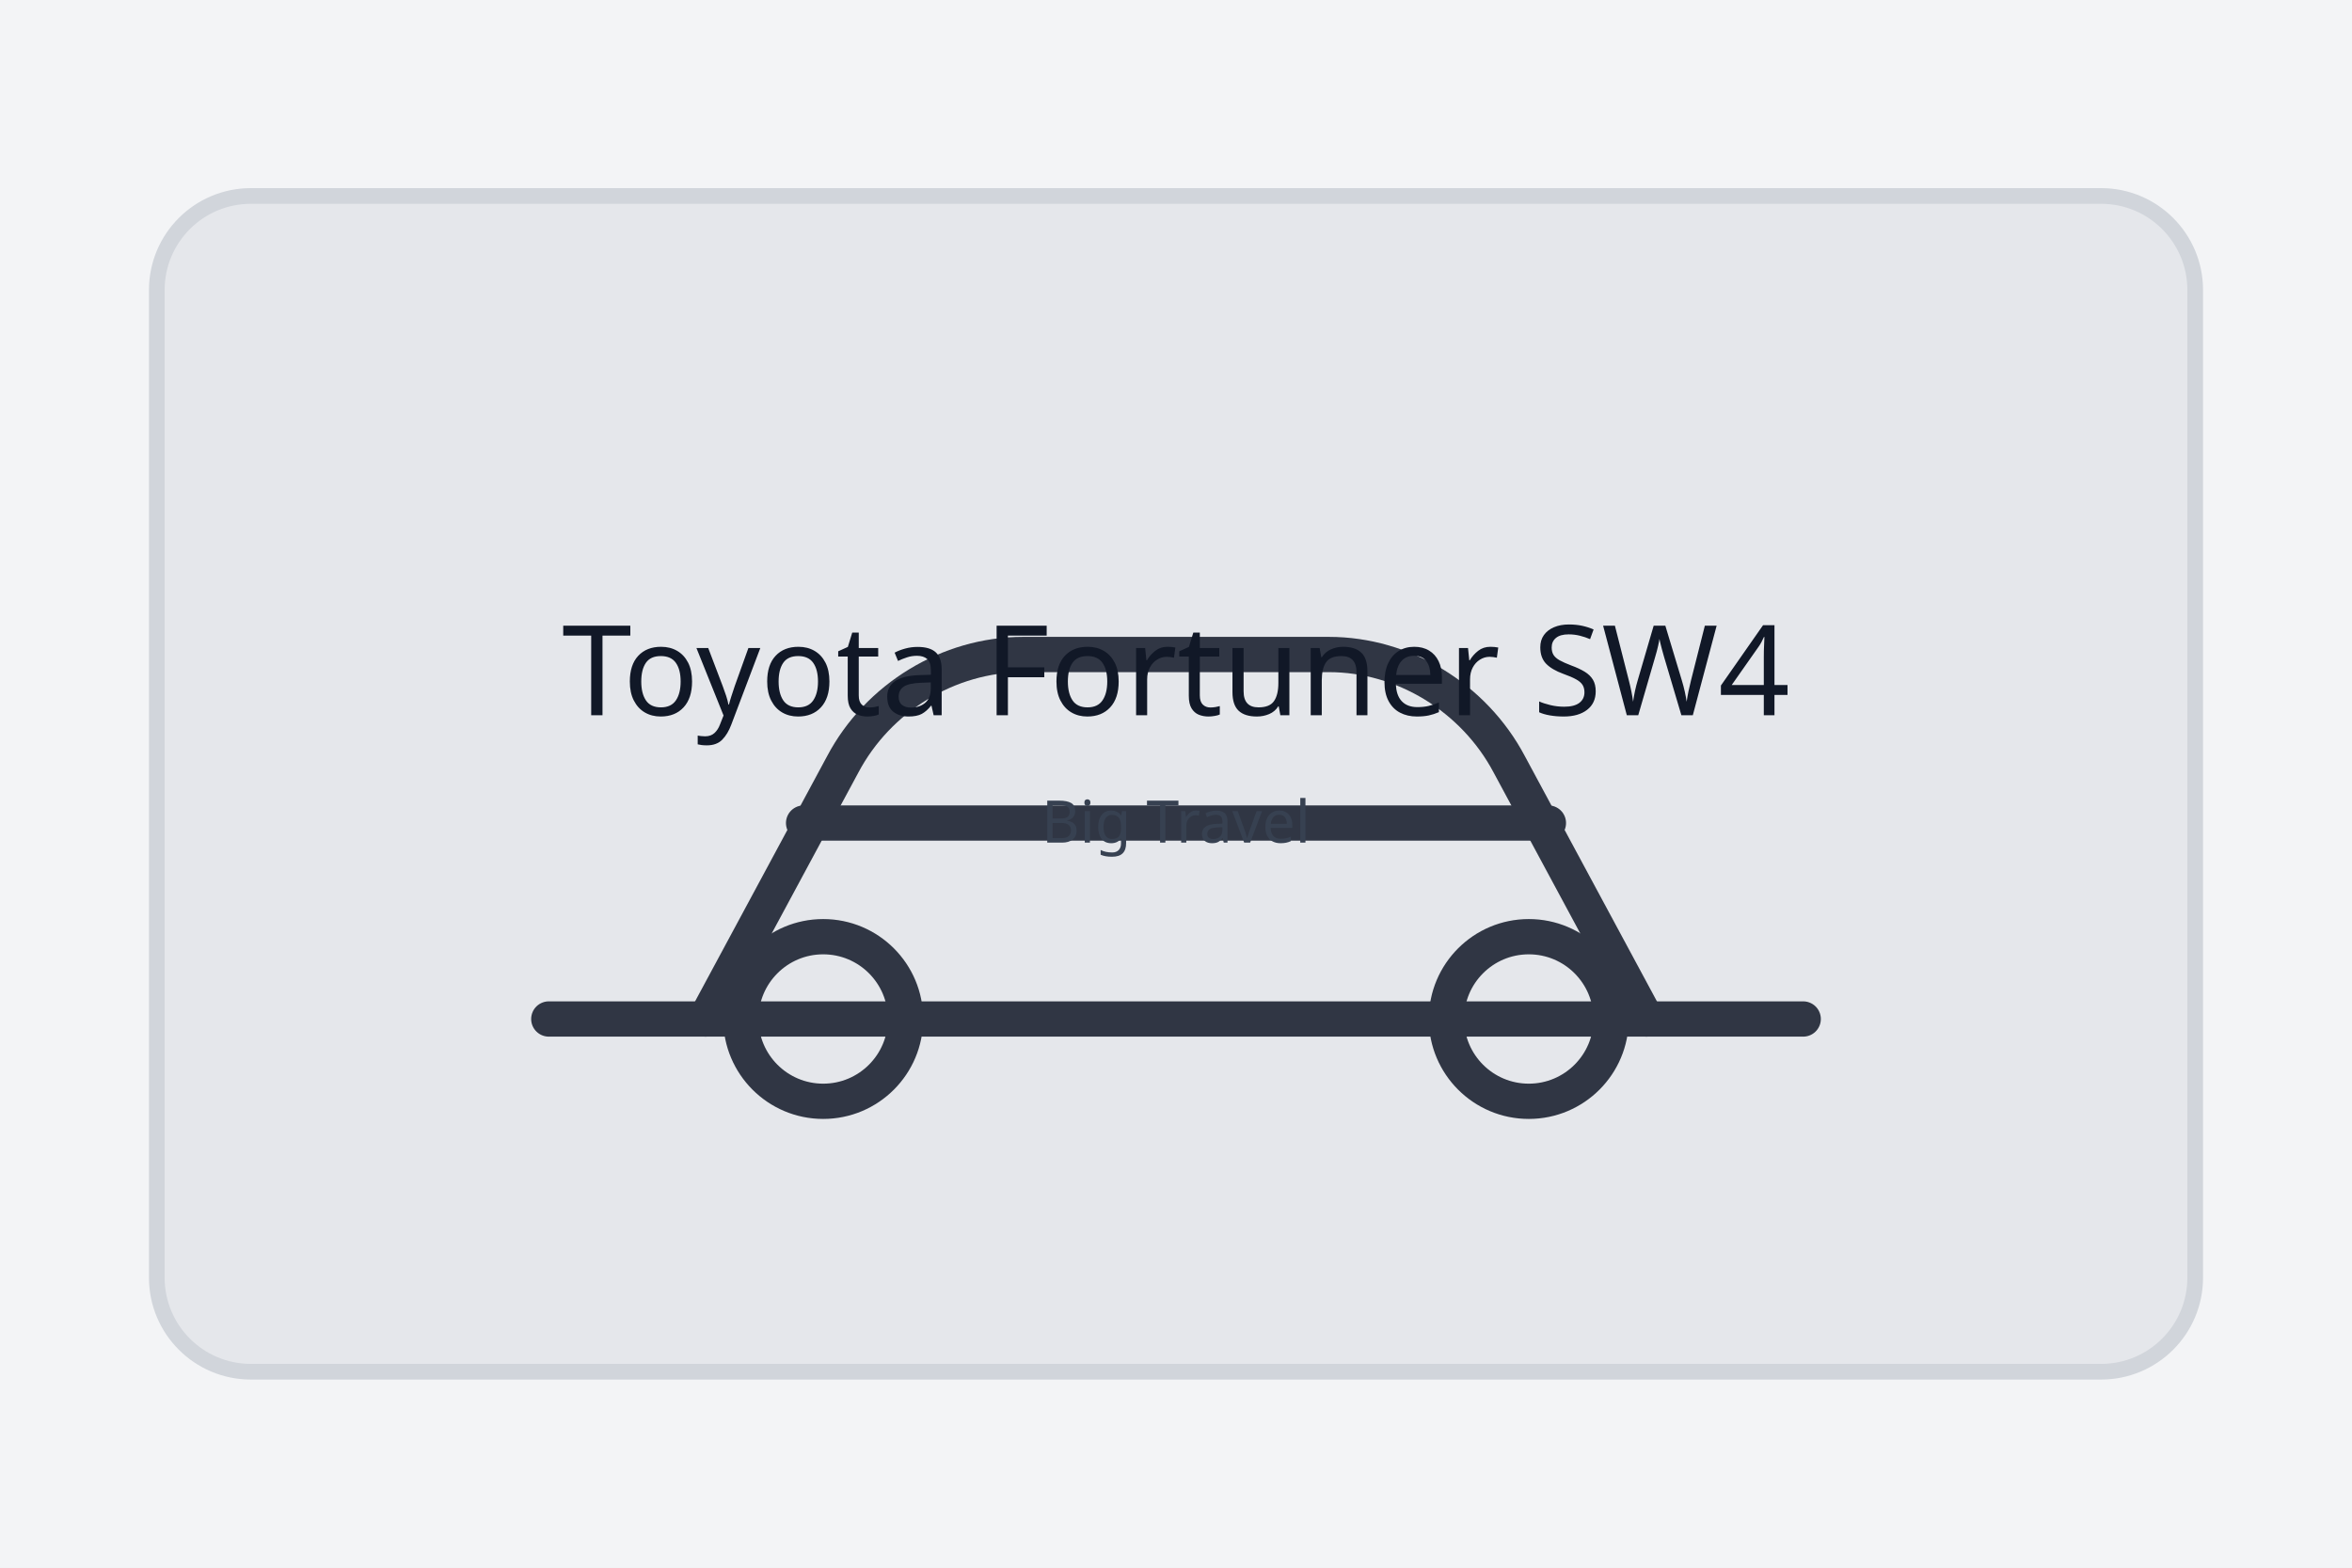
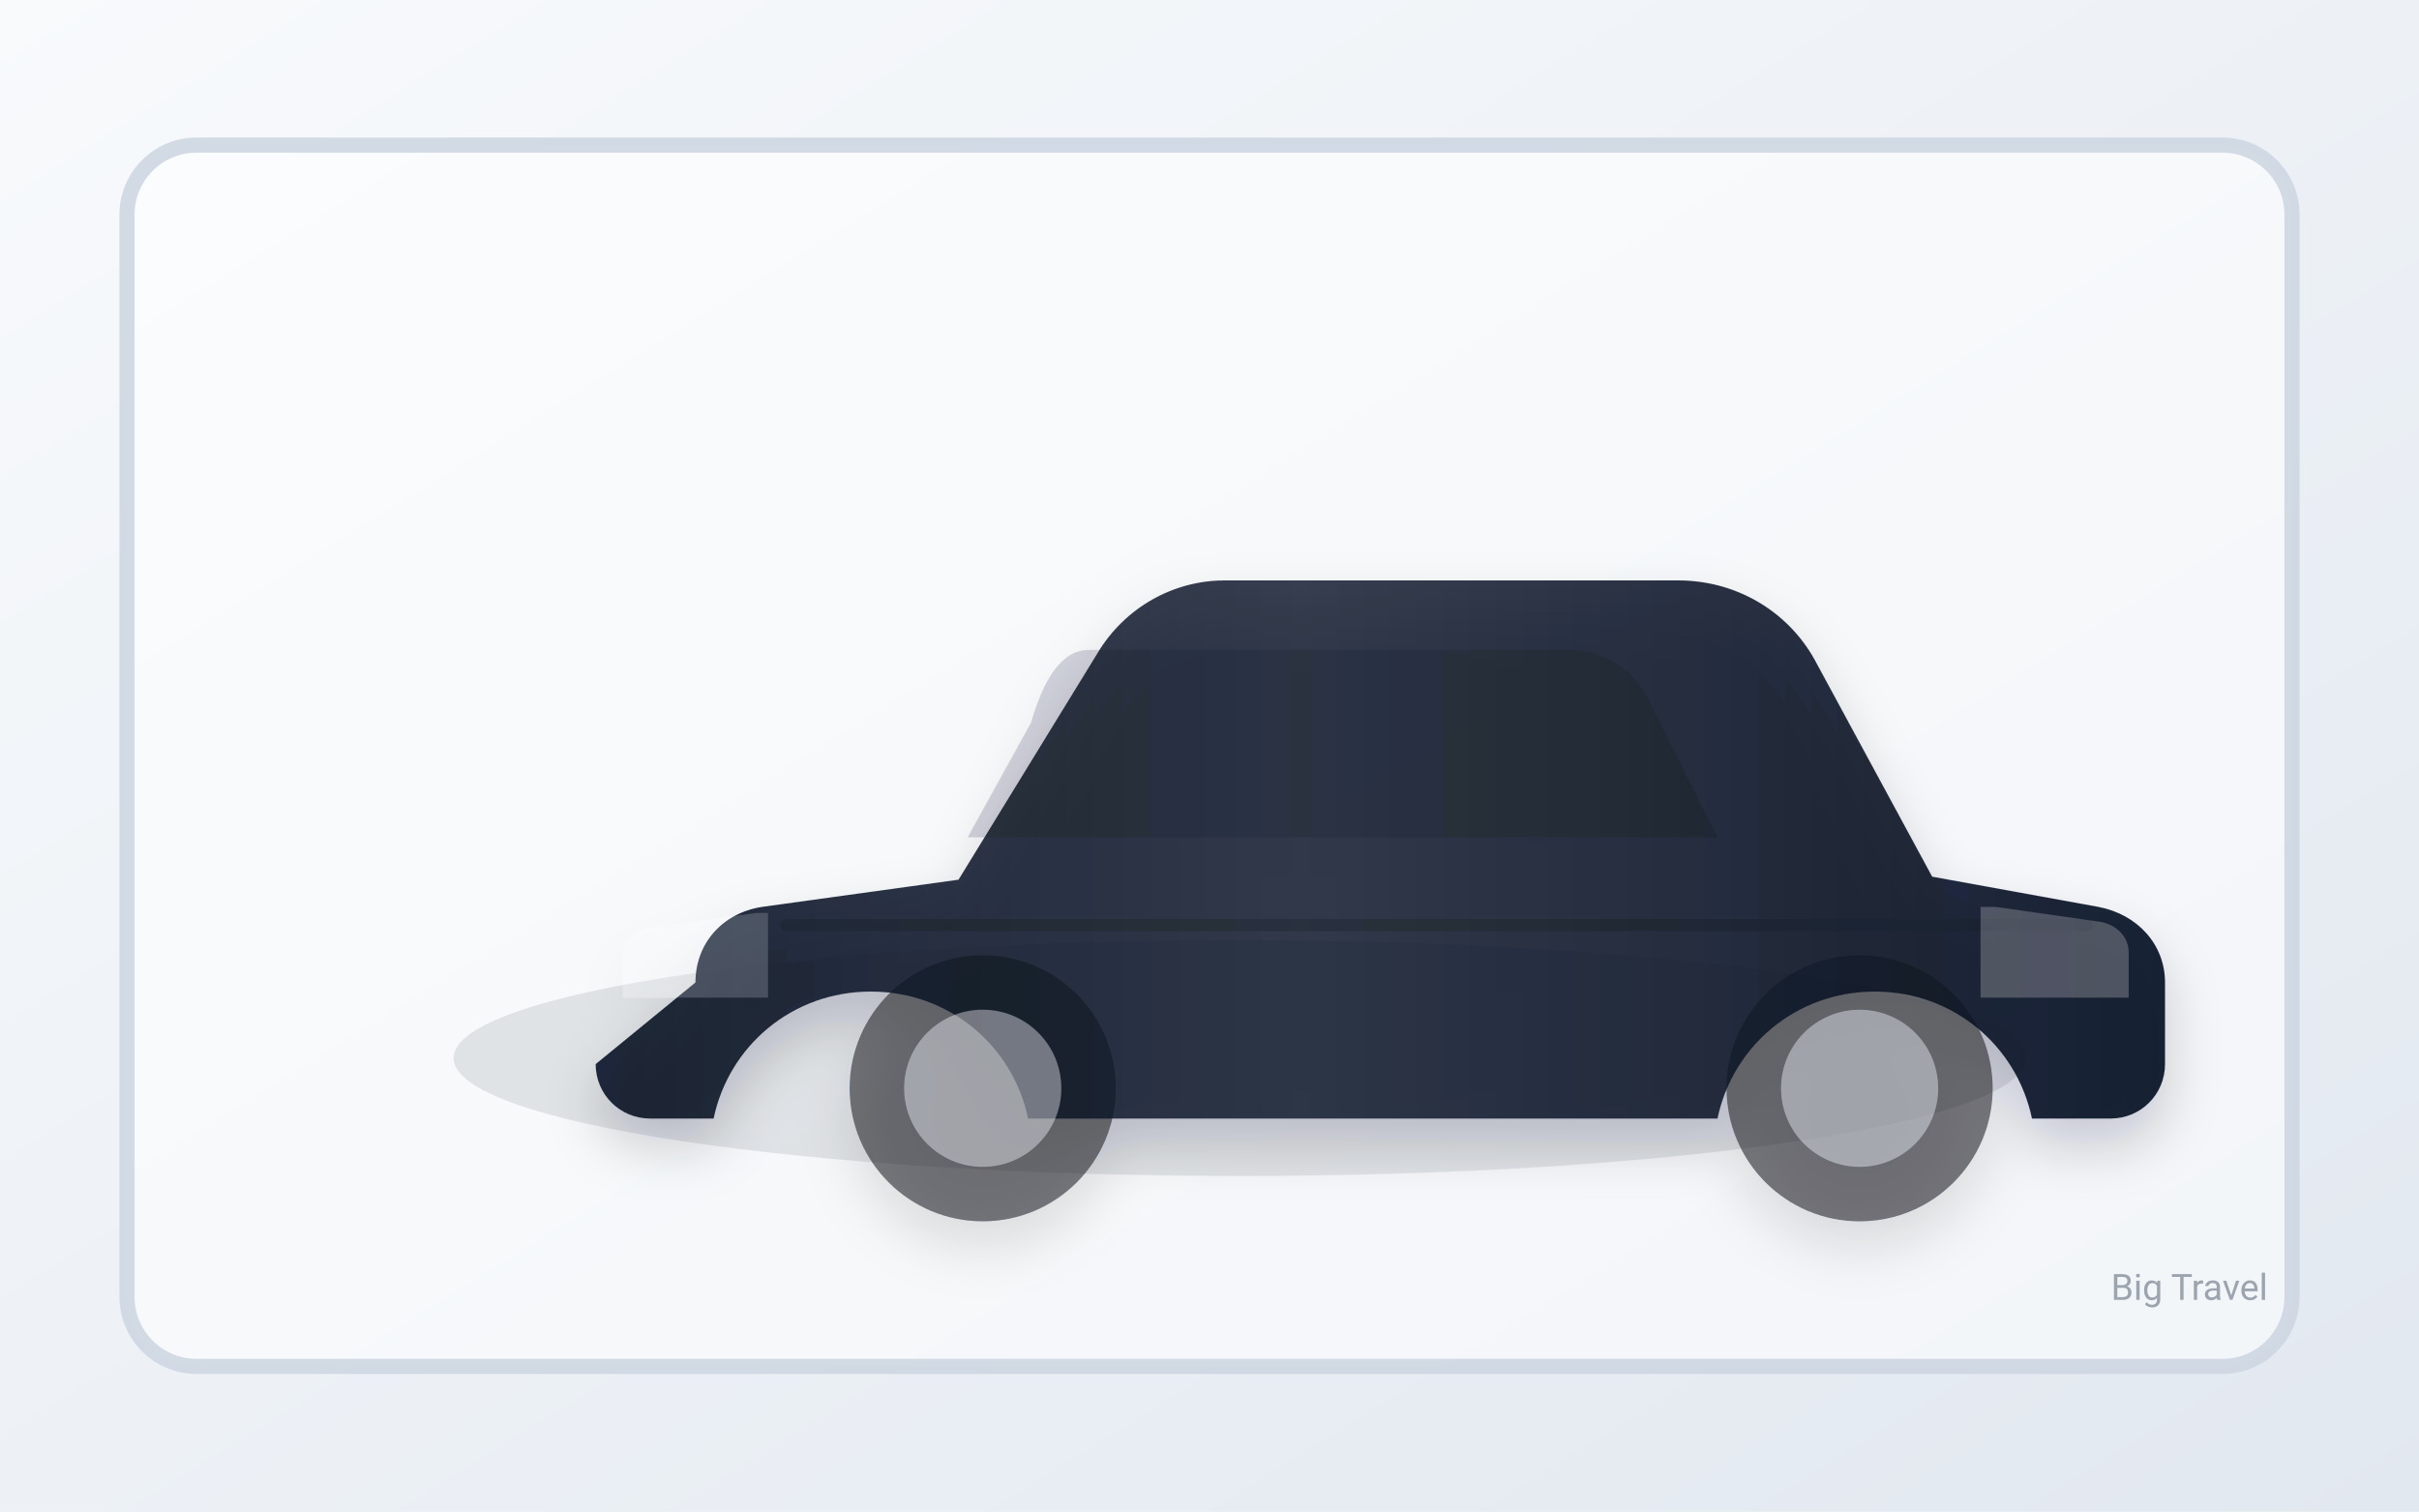
- <svg xmlns="http://www.w3.org/2000/svg" width="1200" height="800" viewBox="0 0 1200 800">
-   <rect width="1200" height="800" fill="#f3f4f6" />
-   <rect x="80" y="100" width="1040" height="600" rx="48" fill="#e5e7eb" stroke="#d1d5db" stroke-width="8" />
-   <g fill="none" stroke="#111827" stroke-width="18" stroke-linecap="round" stroke-linejoin="round" opacity="0.85">
-     <path d="M280 520h640" />
-     <path d="M360 520l70-130c18-34 54-56 92-56h156c38 0 74 22 92 56l70 130" />
-     <path d="M410 420h380" />
-     <circle cx="420" cy="520" r="42" />
-     <circle cx="780" cy="520" r="42" />
+ <svg xmlns="http://www.w3.org/2000/svg" width="1600" height="1000" viewBox="0 0 1600 1000">
+   <defs>
+     <linearGradient id="bg" x1="0" y1="0" x2="1" y2="1">
+       <stop offset="0%" stop-color="#f8fafc" />
+       <stop offset="100%" stop-color="#e2e8f0" />
+     </linearGradient>
+     <filter id="shadow" x="-20%" y="-20%" width="140%" height="140%">
+       <feDropShadow dx="0" dy="18" stdDeviation="18" flood-color="#0b1220" flood-opacity="0.20" />
+     </filter>
+     <linearGradient id="paint" x1="0" y1="0" x2="1" y2="0">
+       <stop offset="0%" stop-color="#0f172a" stop-opacity="0.92" />
+       <stop offset="45%" stop-color="#0f172a" stop-opacity="0.82" />
+       <stop offset="100%" stop-color="#0f172a" stop-opacity="0.95" />
+     </linearGradient>
+   </defs>
+   <rect width="1600" height="1000" fill="url(#bg)" />
+   <rect x="84" y="96" width="1432" height="808" rx="46" fill="#ffffff" fill-opacity="0.55" stroke="#cbd5e1" stroke-opacity="0.85" stroke-width="10" />
+   <ellipse cx="820" cy="700" rx="520" ry="78" fill="#0f172a" opacity="0.10" />
+   <g filter="url(#shadow)">
+     <path d="M460 650c0-26 18-46 44-50l130-18 92-150c18-30 50-48 84-48h300c38 0 72 20 90 52l78 144 110 20c26 5 44 25 44 50v54c0 20-16 36-36 36h-52c-10-48-52-84-104-84s-94 36-104 84H680c-10-48-52-84-104-84s-94 36-104 84h-42c-20 0-36-16-36-36z" fill="url(#paint)" />
+     <path d="M720 430h318c22 0 42 12 52 32l46 92H640l42-76c8-28 20-48 38-48z" fill="#0b1220" opacity="0.16" />
+     <path d="M520 612h860" stroke="#0b1220" stroke-opacity="0.20" stroke-width="8" stroke-linecap="round" />
+     <path d="M1320 600l70 10c10 2 18 10 18 20v30h-98v-60z" fill="#ffffff" opacity="0.22" />
+     <path d="M500 604l-70 10c-10 2-18 10-18 20v26h96v-56z" fill="#ffffff" opacity="0.18" />
+     <g>
+       <circle cx="650" cy="720" r="88" fill="#0b1220" opacity="0.55" />
+       <circle cx="650" cy="720" r="52" fill="#ffffff" opacity="0.40" />
+       <circle cx="1230" cy="720" r="88" fill="#0b1220" opacity="0.55" />
+       <circle cx="1230" cy="720" r="52" fill="#ffffff" opacity="0.40" />
+     </g>
  </g>
-   <text x="600" y="365" font-family="sans-serif" font-size="64" fill="#111827" text-anchor="middle">Toyota Fortuner SW4</text>
-   <text x="600" y="430" font-family="sans-serif" font-size="30" fill="#374151" text-anchor="middle">Big Travel</text>
+   <text x="1500" y="860" font-family="system-ui, -apple-system, Segoe UI, Roboto, sans-serif" font-size="24" fill="#334155" text-anchor="end" opacity="0.45">Big Travel</text>
</svg>
